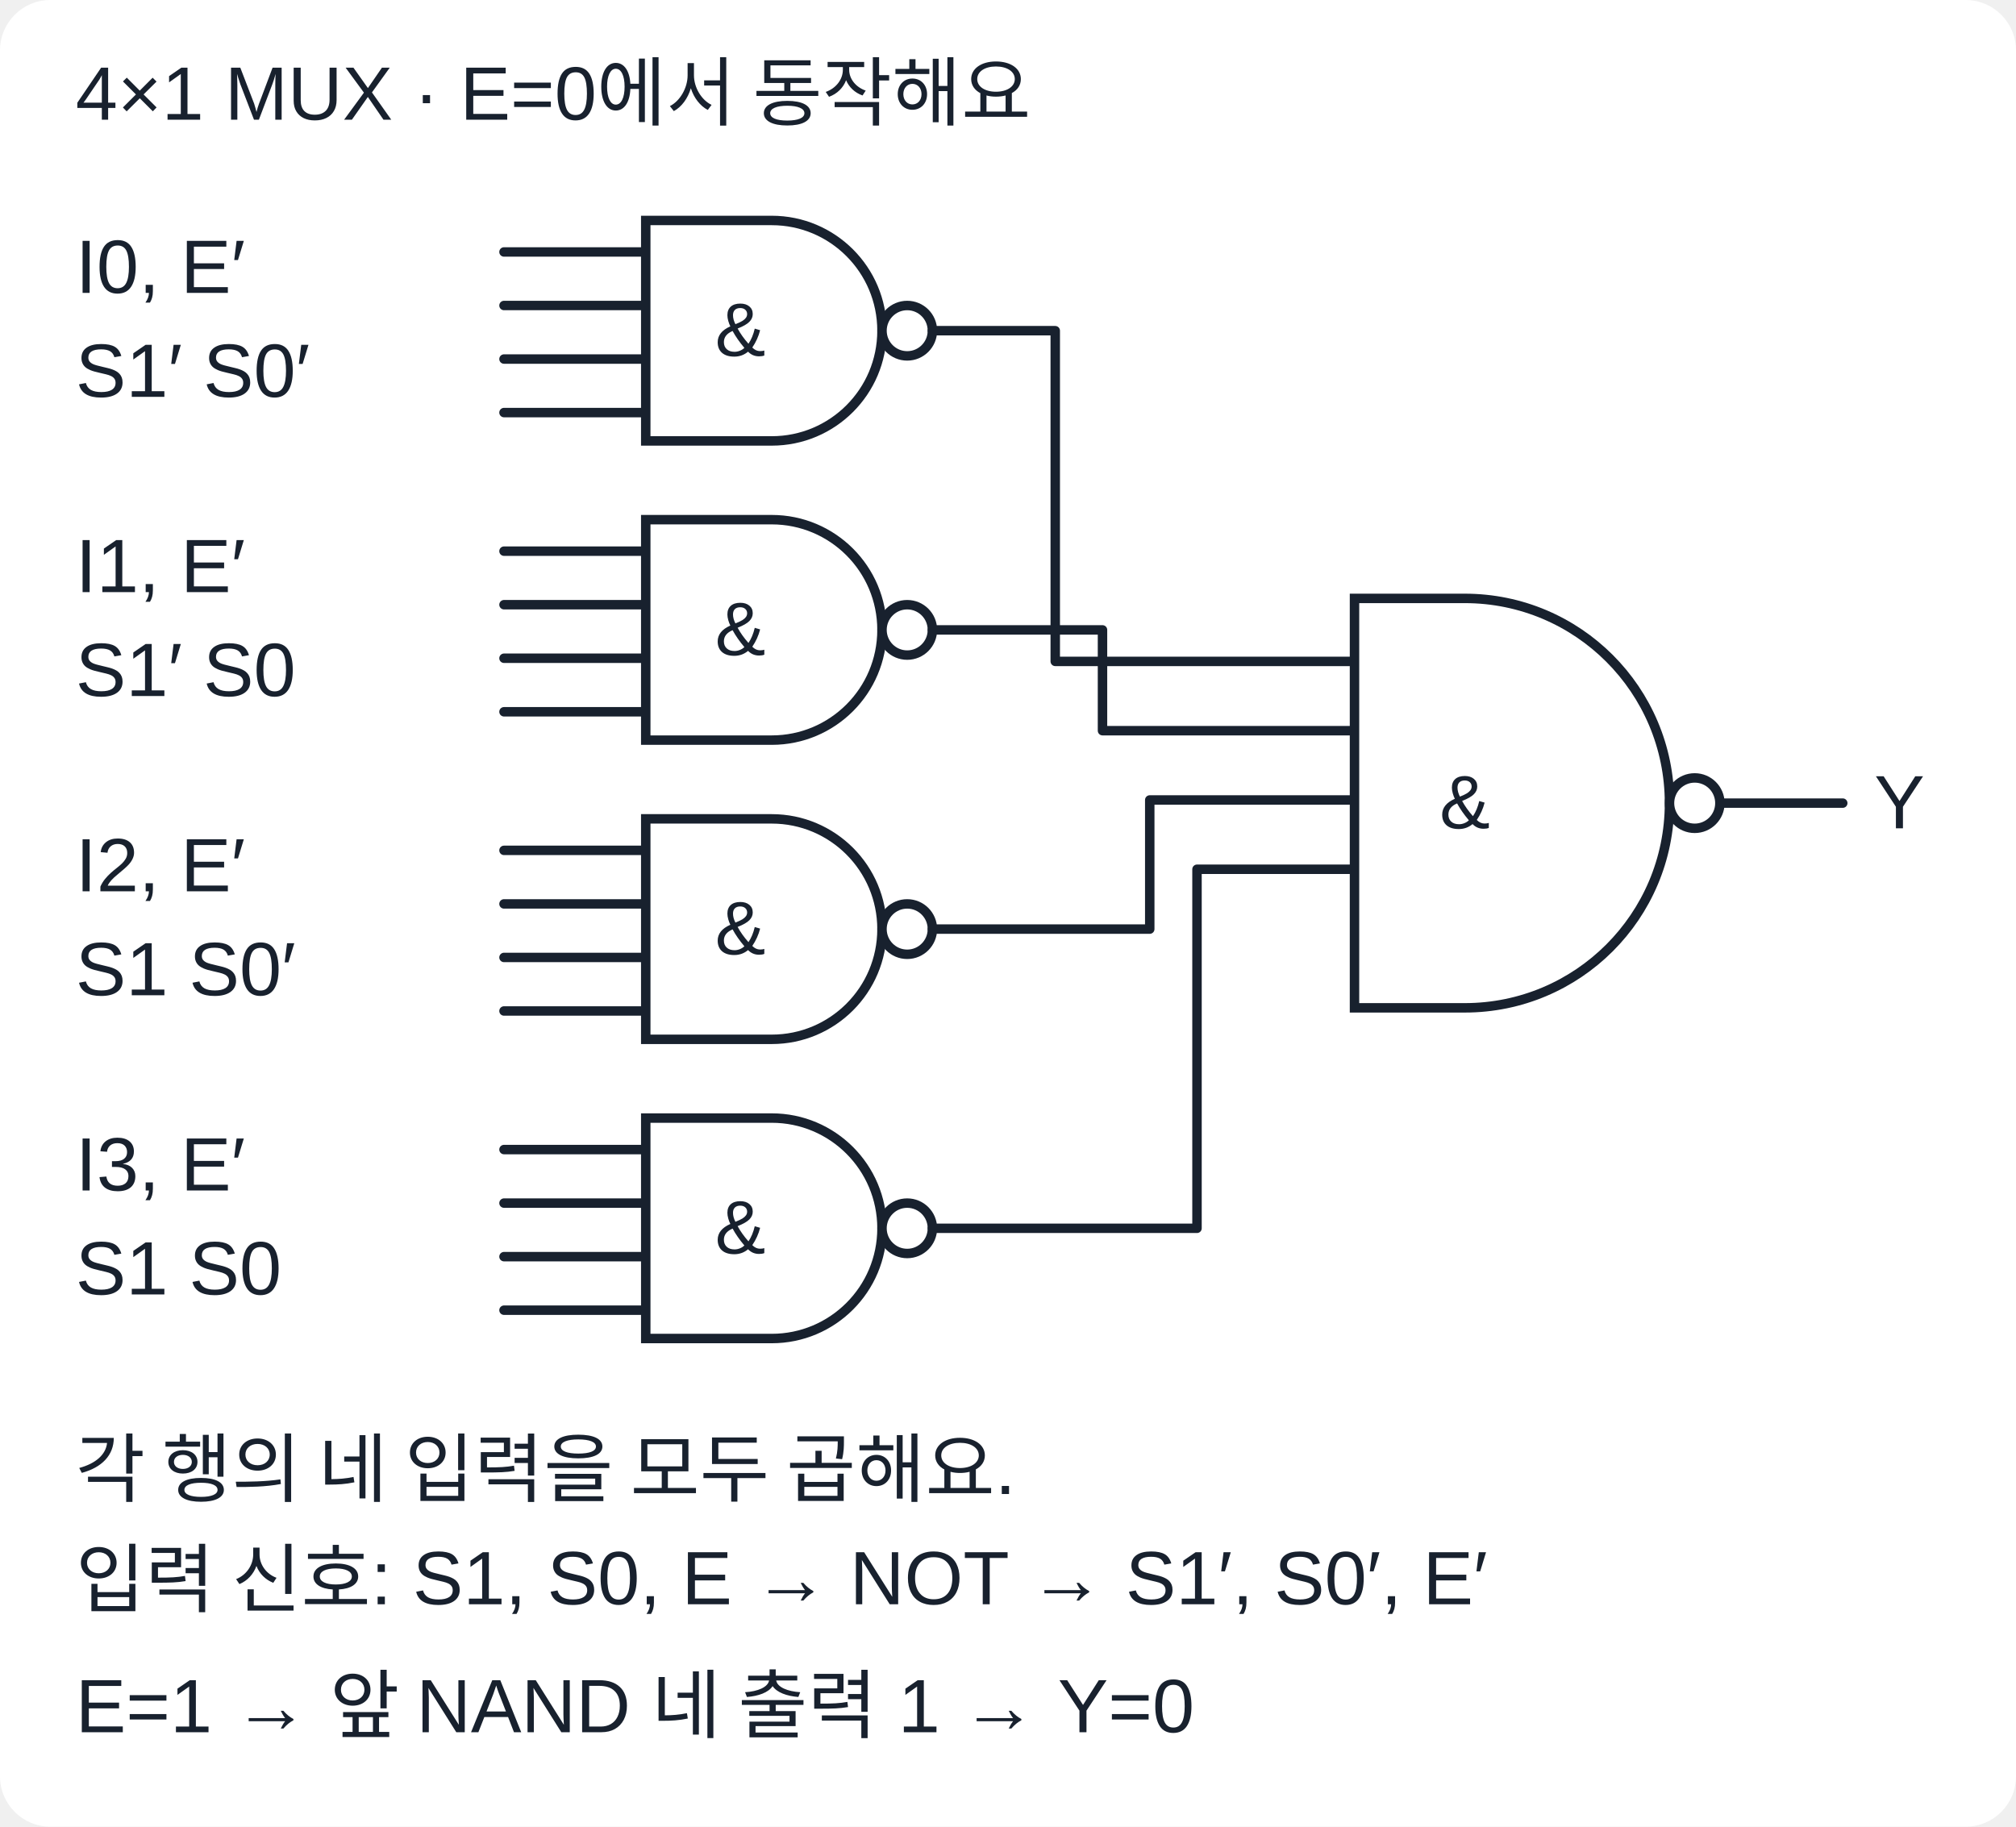
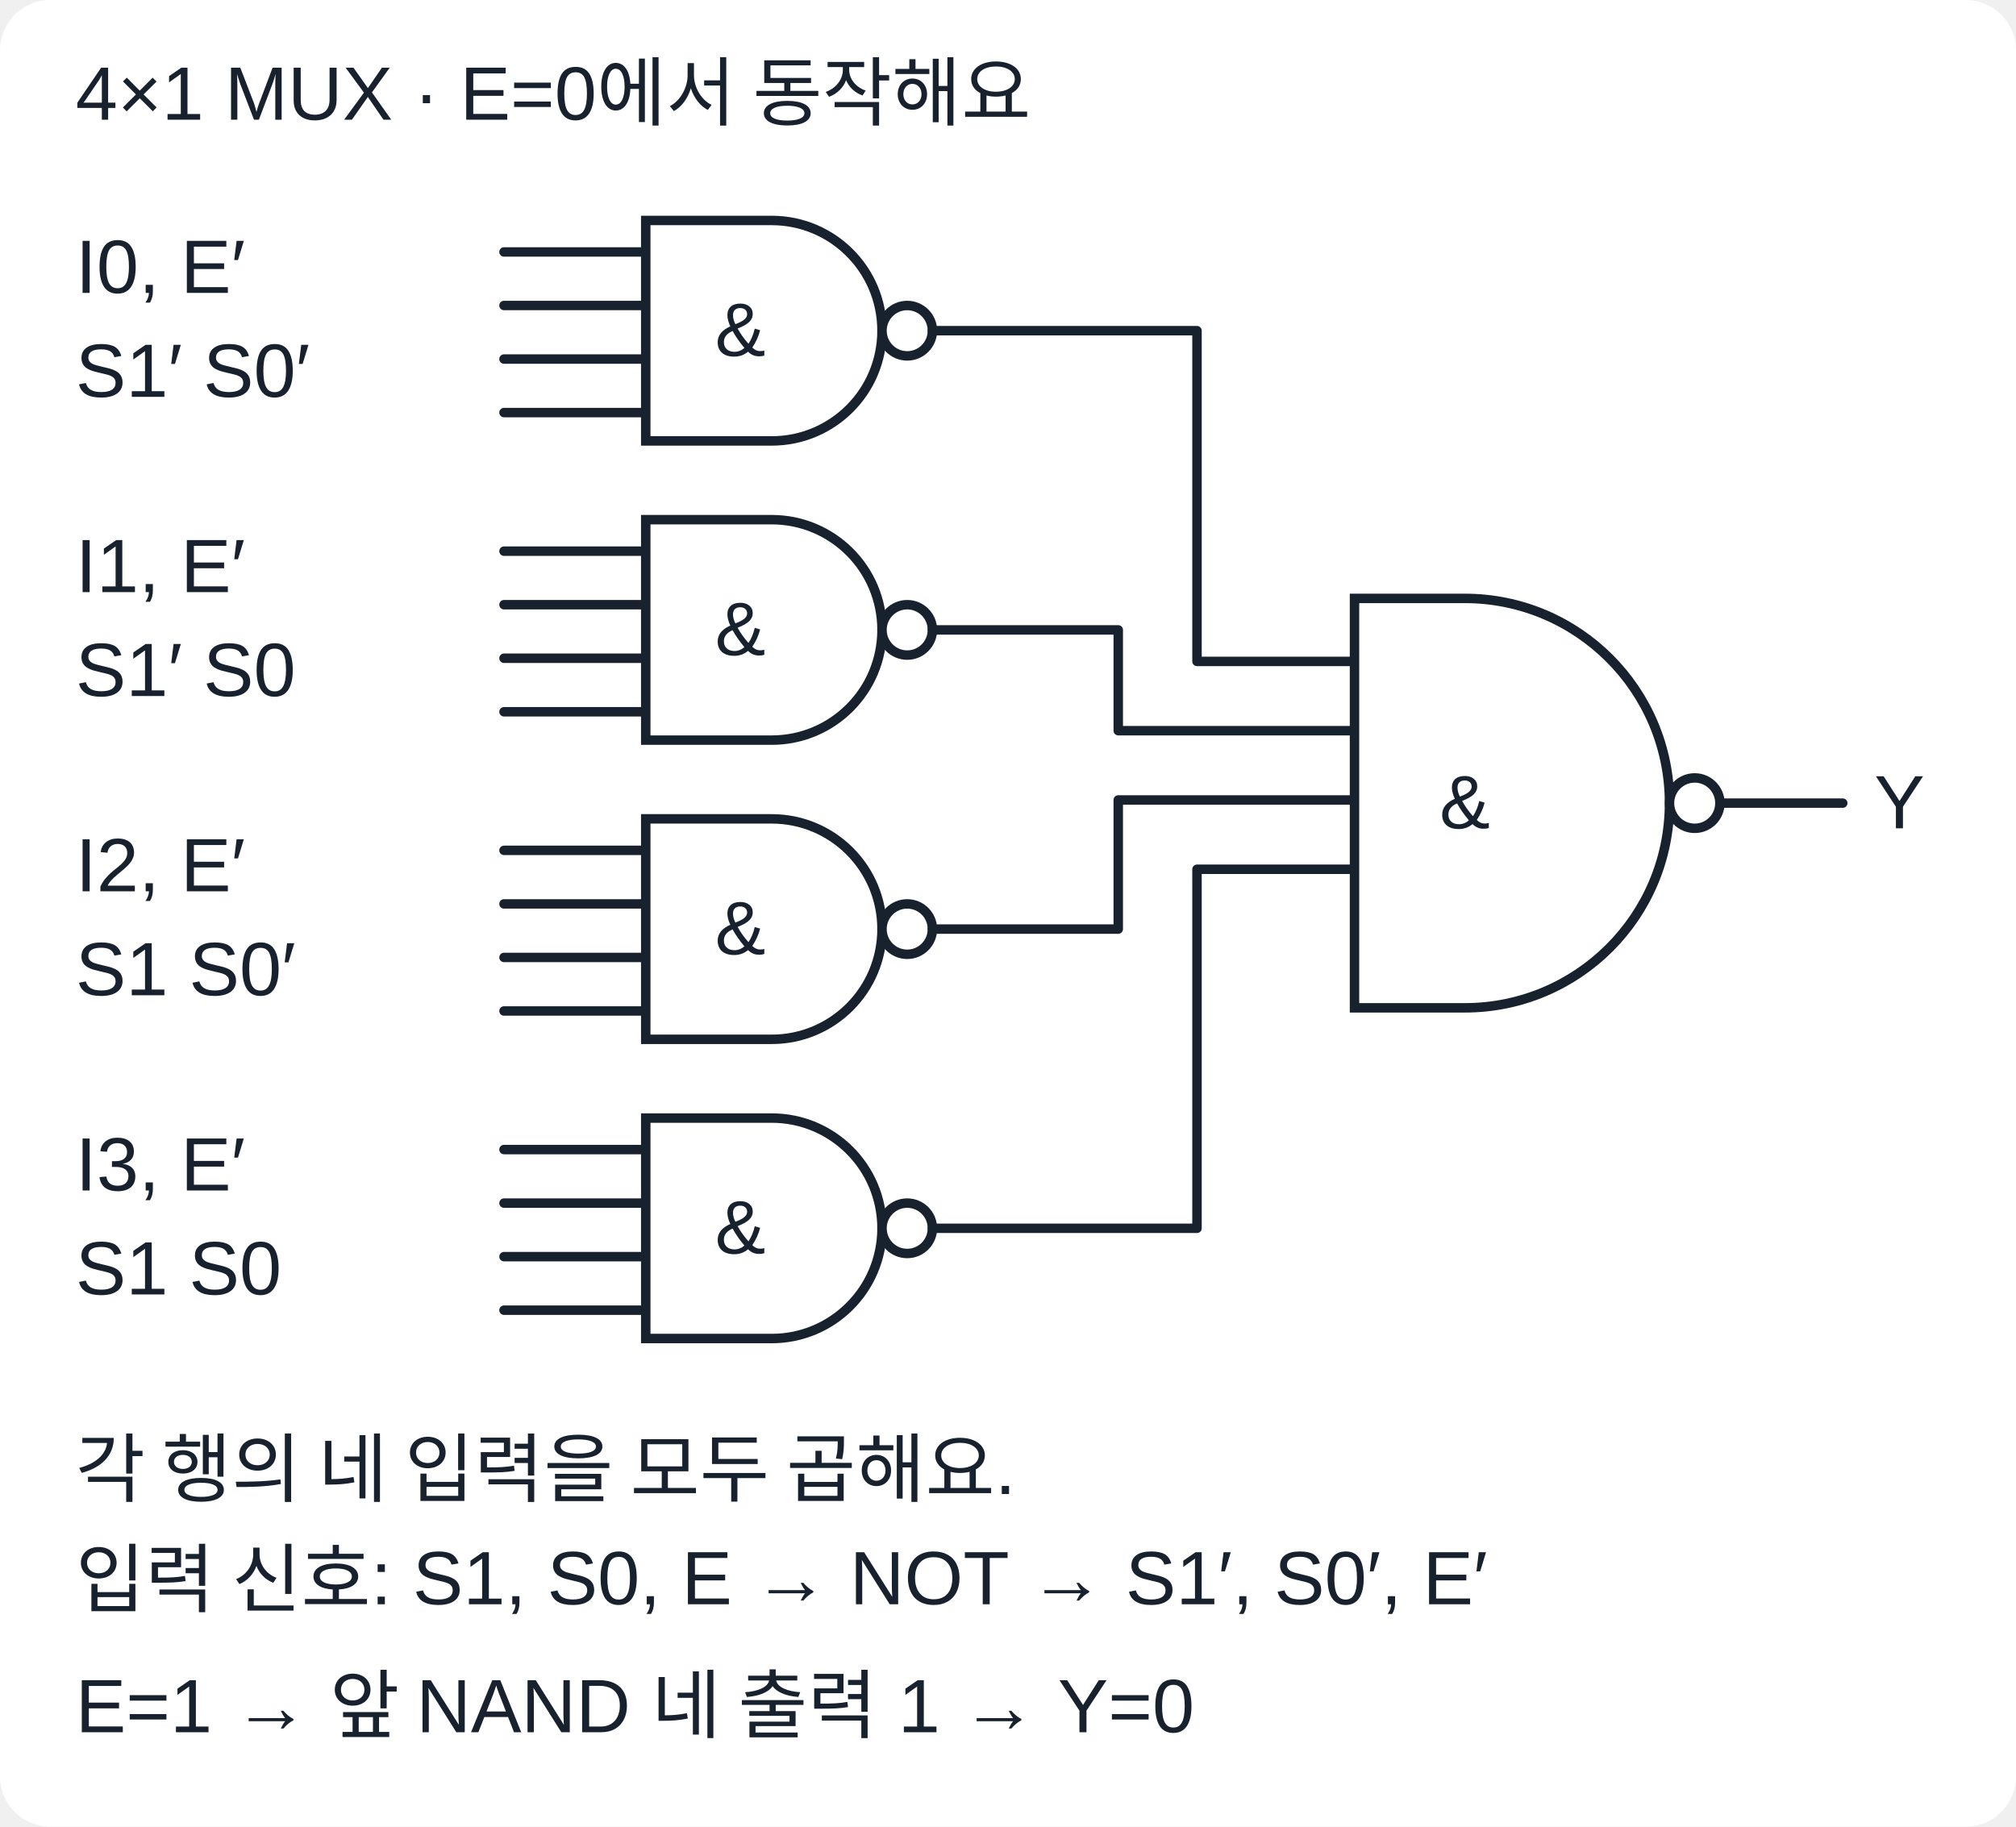
<svg xmlns="http://www.w3.org/2000/svg" viewBox="0 0 640 580" role="img">
  <style>text{font-family:Arial,"Malgun Gothic",sans-serif;font-size:24px;fill:#18212e} .wire{fill:none;stroke:#18212e;stroke-width:3;stroke-linejoin:round;stroke-linecap:round} .gate{fill:#fff;stroke:#18212e;stroke-width:3} .accent{fill:#e8f1ff;stroke:#2674df;stroke-width:3}</style>
  <rect width="640" height="580" rx="16" fill="#fff" />
  <text x="24" y="38" text-anchor="start">4×1 MUX · E=0에서 동작해요</text>
  <text x="24" y="93" text-anchor="start">I0, E′</text>
  <text x="24" y="126" text-anchor="start">S1′ S0′</text>
  <polyline class="wire" points="160,80 205,80" />
  <polyline class="wire" points="160,97 205,97" />
  <polyline class="wire" points="160,114 205,114" />
  <polyline class="wire" points="160,131 205,131" />
  <path class="gate" d="M205,70 h40 a35,35 0 0 1 0,70 h-40 z" />
  <text x="235" y="113" text-anchor="middle">&amp;</text>
  <circle class="gate" cx="288" cy="105" r="8" />
-   <polyline class="wire" points="296,105 335,105 335,210 430,210" />
+   <polyline class="wire" points="296,105 380,105 380,210 430,210" />
  <text x="24" y="188" text-anchor="start">I1, E′</text>
  <text x="24" y="221" text-anchor="start">S1′ S0</text>
  <polyline class="wire" points="160,175 205,175" />
  <polyline class="wire" points="160,192 205,192" />
  <polyline class="wire" points="160,209 205,209" />
  <polyline class="wire" points="160,226 205,226" />
  <path class="gate" d="M205,165 h40 a35,35 0 0 1 0,70 h-40 z" />
  <text x="235" y="208" text-anchor="middle">&amp;</text>
  <circle class="gate" cx="288" cy="200" r="8" />
-   <polyline class="wire" points="296,200 350,200 350,232 430,232" />
+   <polyline class="wire" points="296,200 355,200 355,232 430,232" />
  <text x="24" y="283" text-anchor="start">I2, E′</text>
  <text x="24" y="316" text-anchor="start">S1 S0′</text>
  <polyline class="wire" points="160,270 205,270" />
  <polyline class="wire" points="160,287 205,287" />
  <polyline class="wire" points="160,304 205,304" />
  <polyline class="wire" points="160,321 205,321" />
  <path class="gate" d="M205,260 h40 a35,35 0 0 1 0,70 h-40 z" />
  <text x="235" y="303" text-anchor="middle">&amp;</text>
  <circle class="gate" cx="288" cy="295" r="8" />
-   <polyline class="wire" points="296,295 365,295 365,254 430,254" />
+   <polyline class="wire" points="296,295 355,295 355,254 430,254" />
  <text x="24" y="378" text-anchor="start">I3, E′</text>
  <text x="24" y="411" text-anchor="start">S1 S0</text>
  <polyline class="wire" points="160,365 205,365" />
  <polyline class="wire" points="160,382 205,382" />
  <polyline class="wire" points="160,399 205,399" />
  <polyline class="wire" points="160,416 205,416" />
  <path class="gate" d="M205,355 h40 a35,35 0 0 1 0,70 h-40 z" />
  <text x="235" y="398" text-anchor="middle">&amp;</text>
  <circle class="gate" cx="288" cy="390" r="8" />
  <polyline class="wire" points="296,390 380,390 380,276 430,276" />
  <path class="gate" d="M430,190 h35 a65,65 0 0 1 0,130 h-35 z" />
  <circle class="gate" cx="538" cy="255" r="8" />
  <text x="465" y="263" text-anchor="middle">&amp;</text>
  <polyline class="wire" points="546,255 585,255" />
  <text x="595" y="263" text-anchor="start">Y</text>
  <text x="24" y="475" text-anchor="start">각 행의 네 입력을 모두 곱해요.</text>
  <text x="24" y="510" text-anchor="start">입력 신호: S1, S0, E → NOT → S1′, S0′, E′</text>
  <text x="24" y="550" text-anchor="start">E=1 → 앞 NAND 네 출력 1 → Y=0</text>
</svg>
